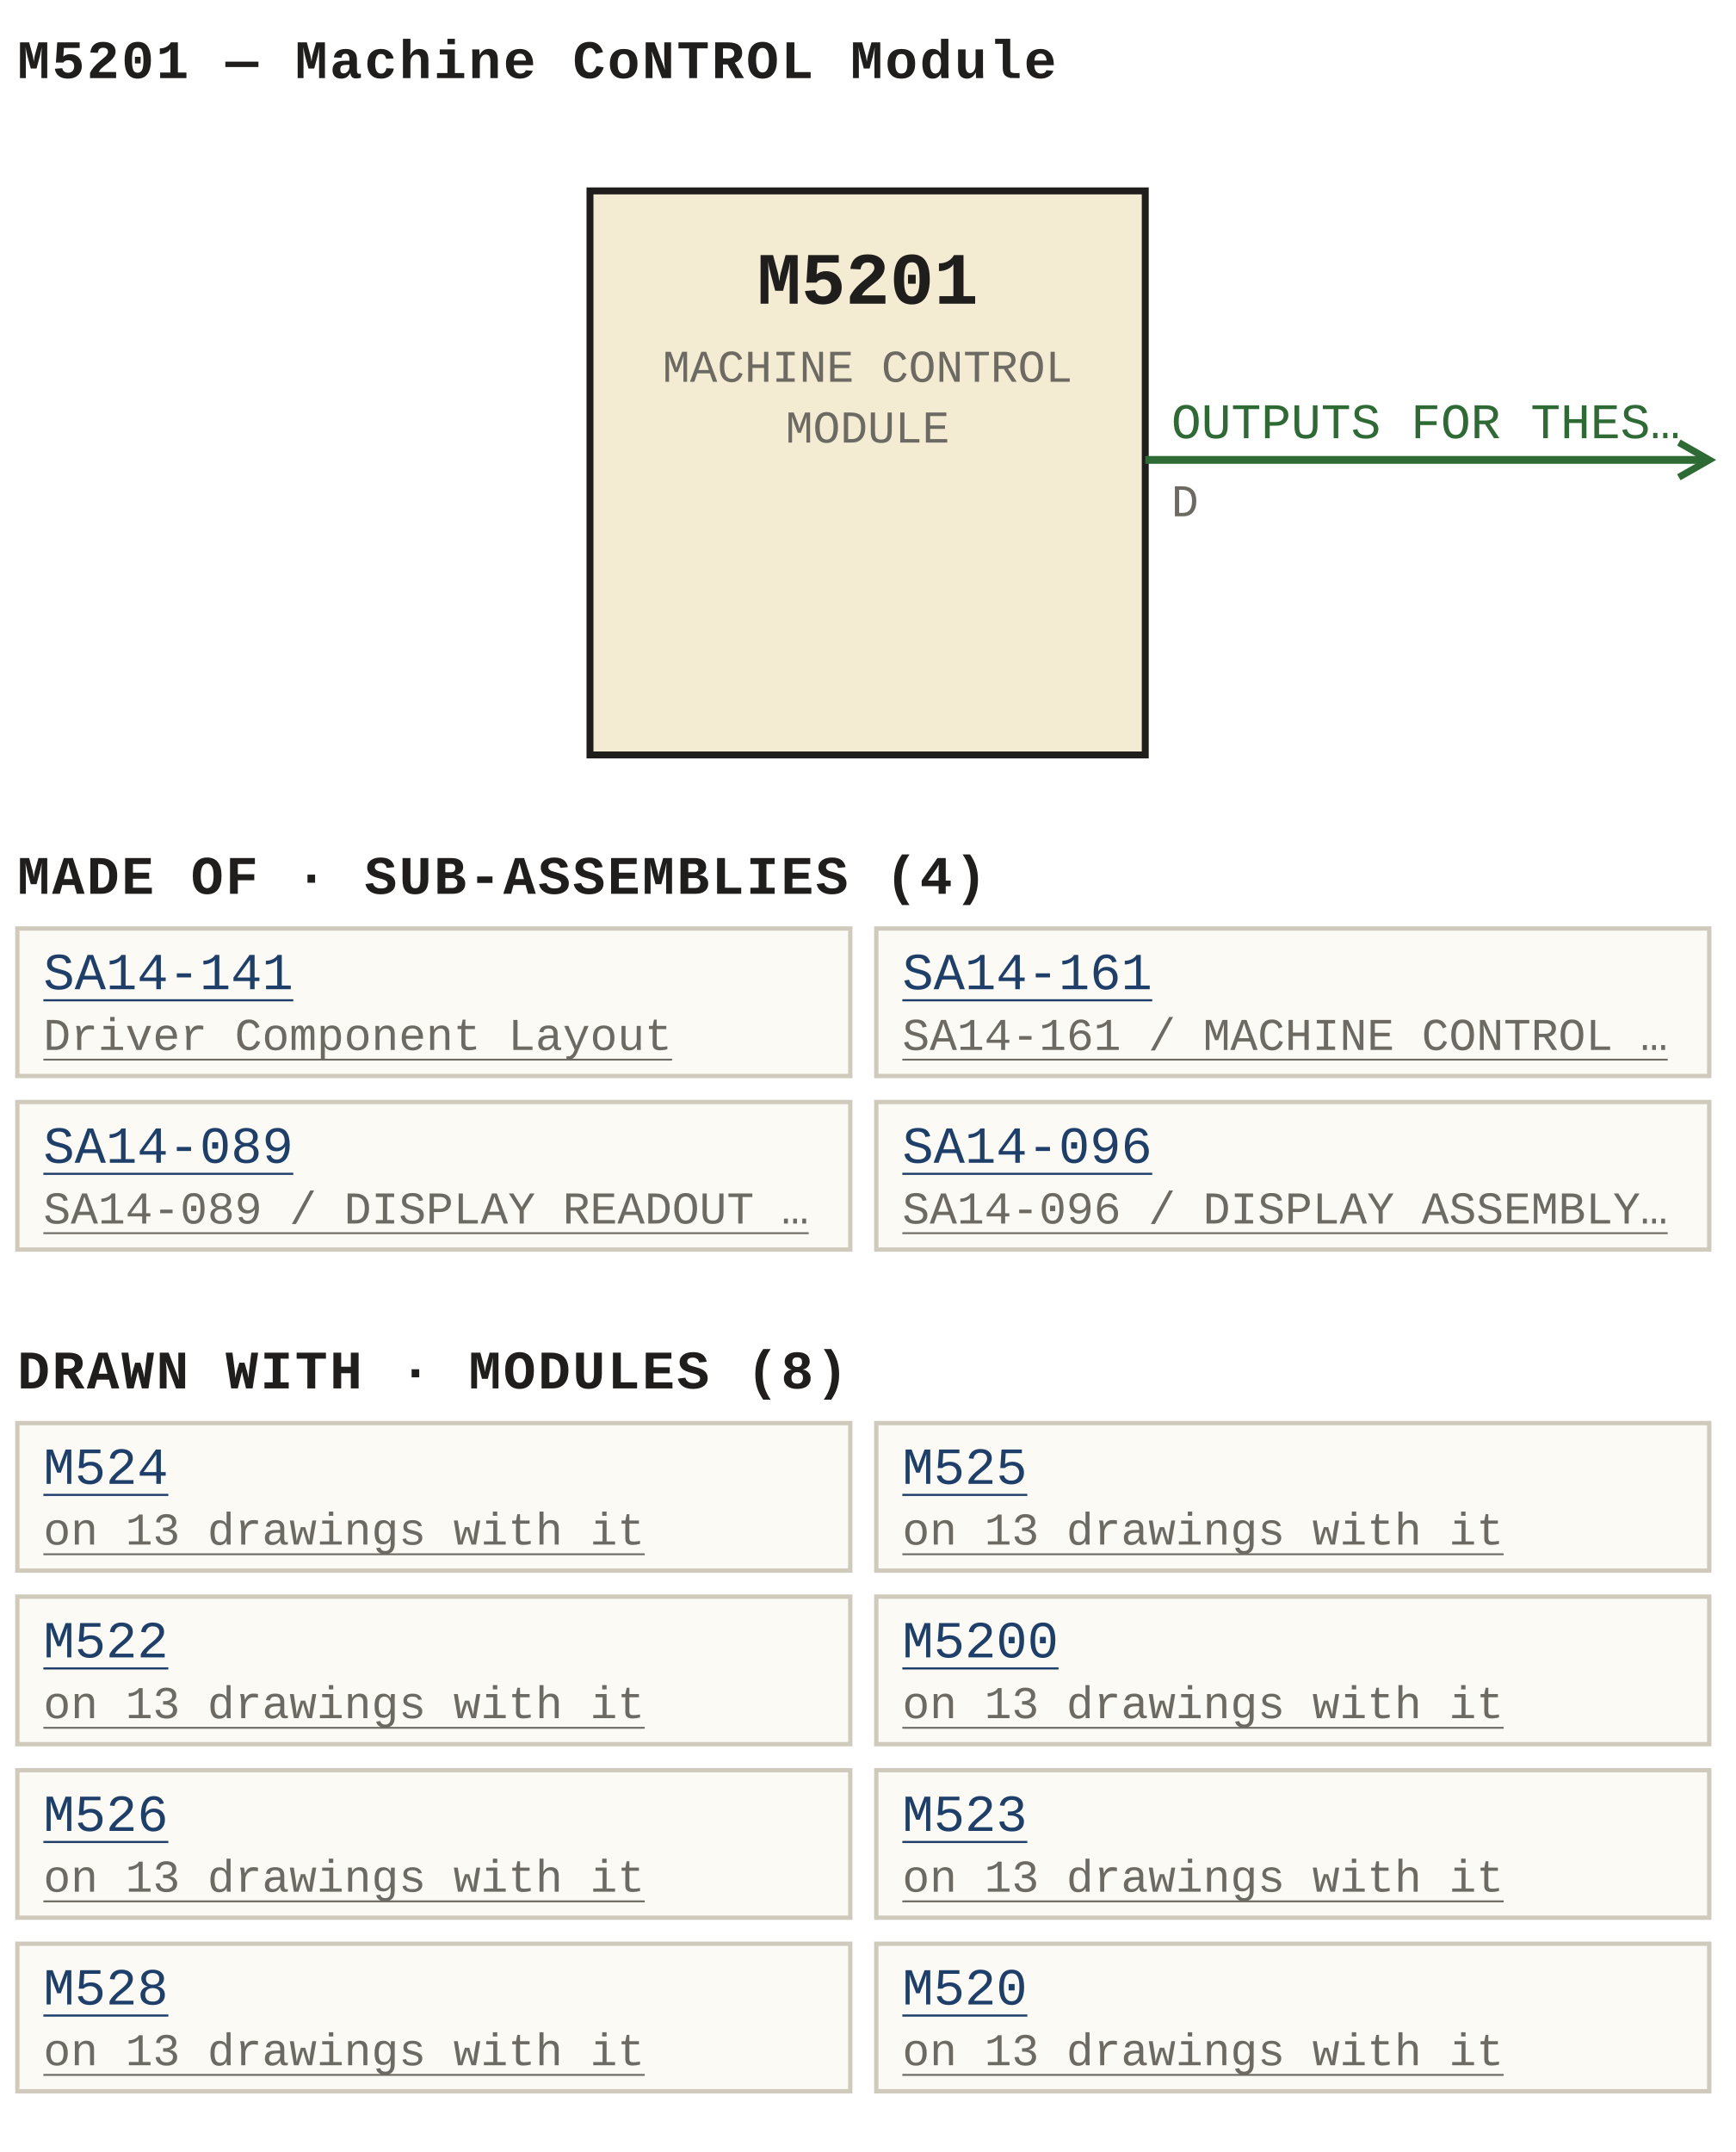
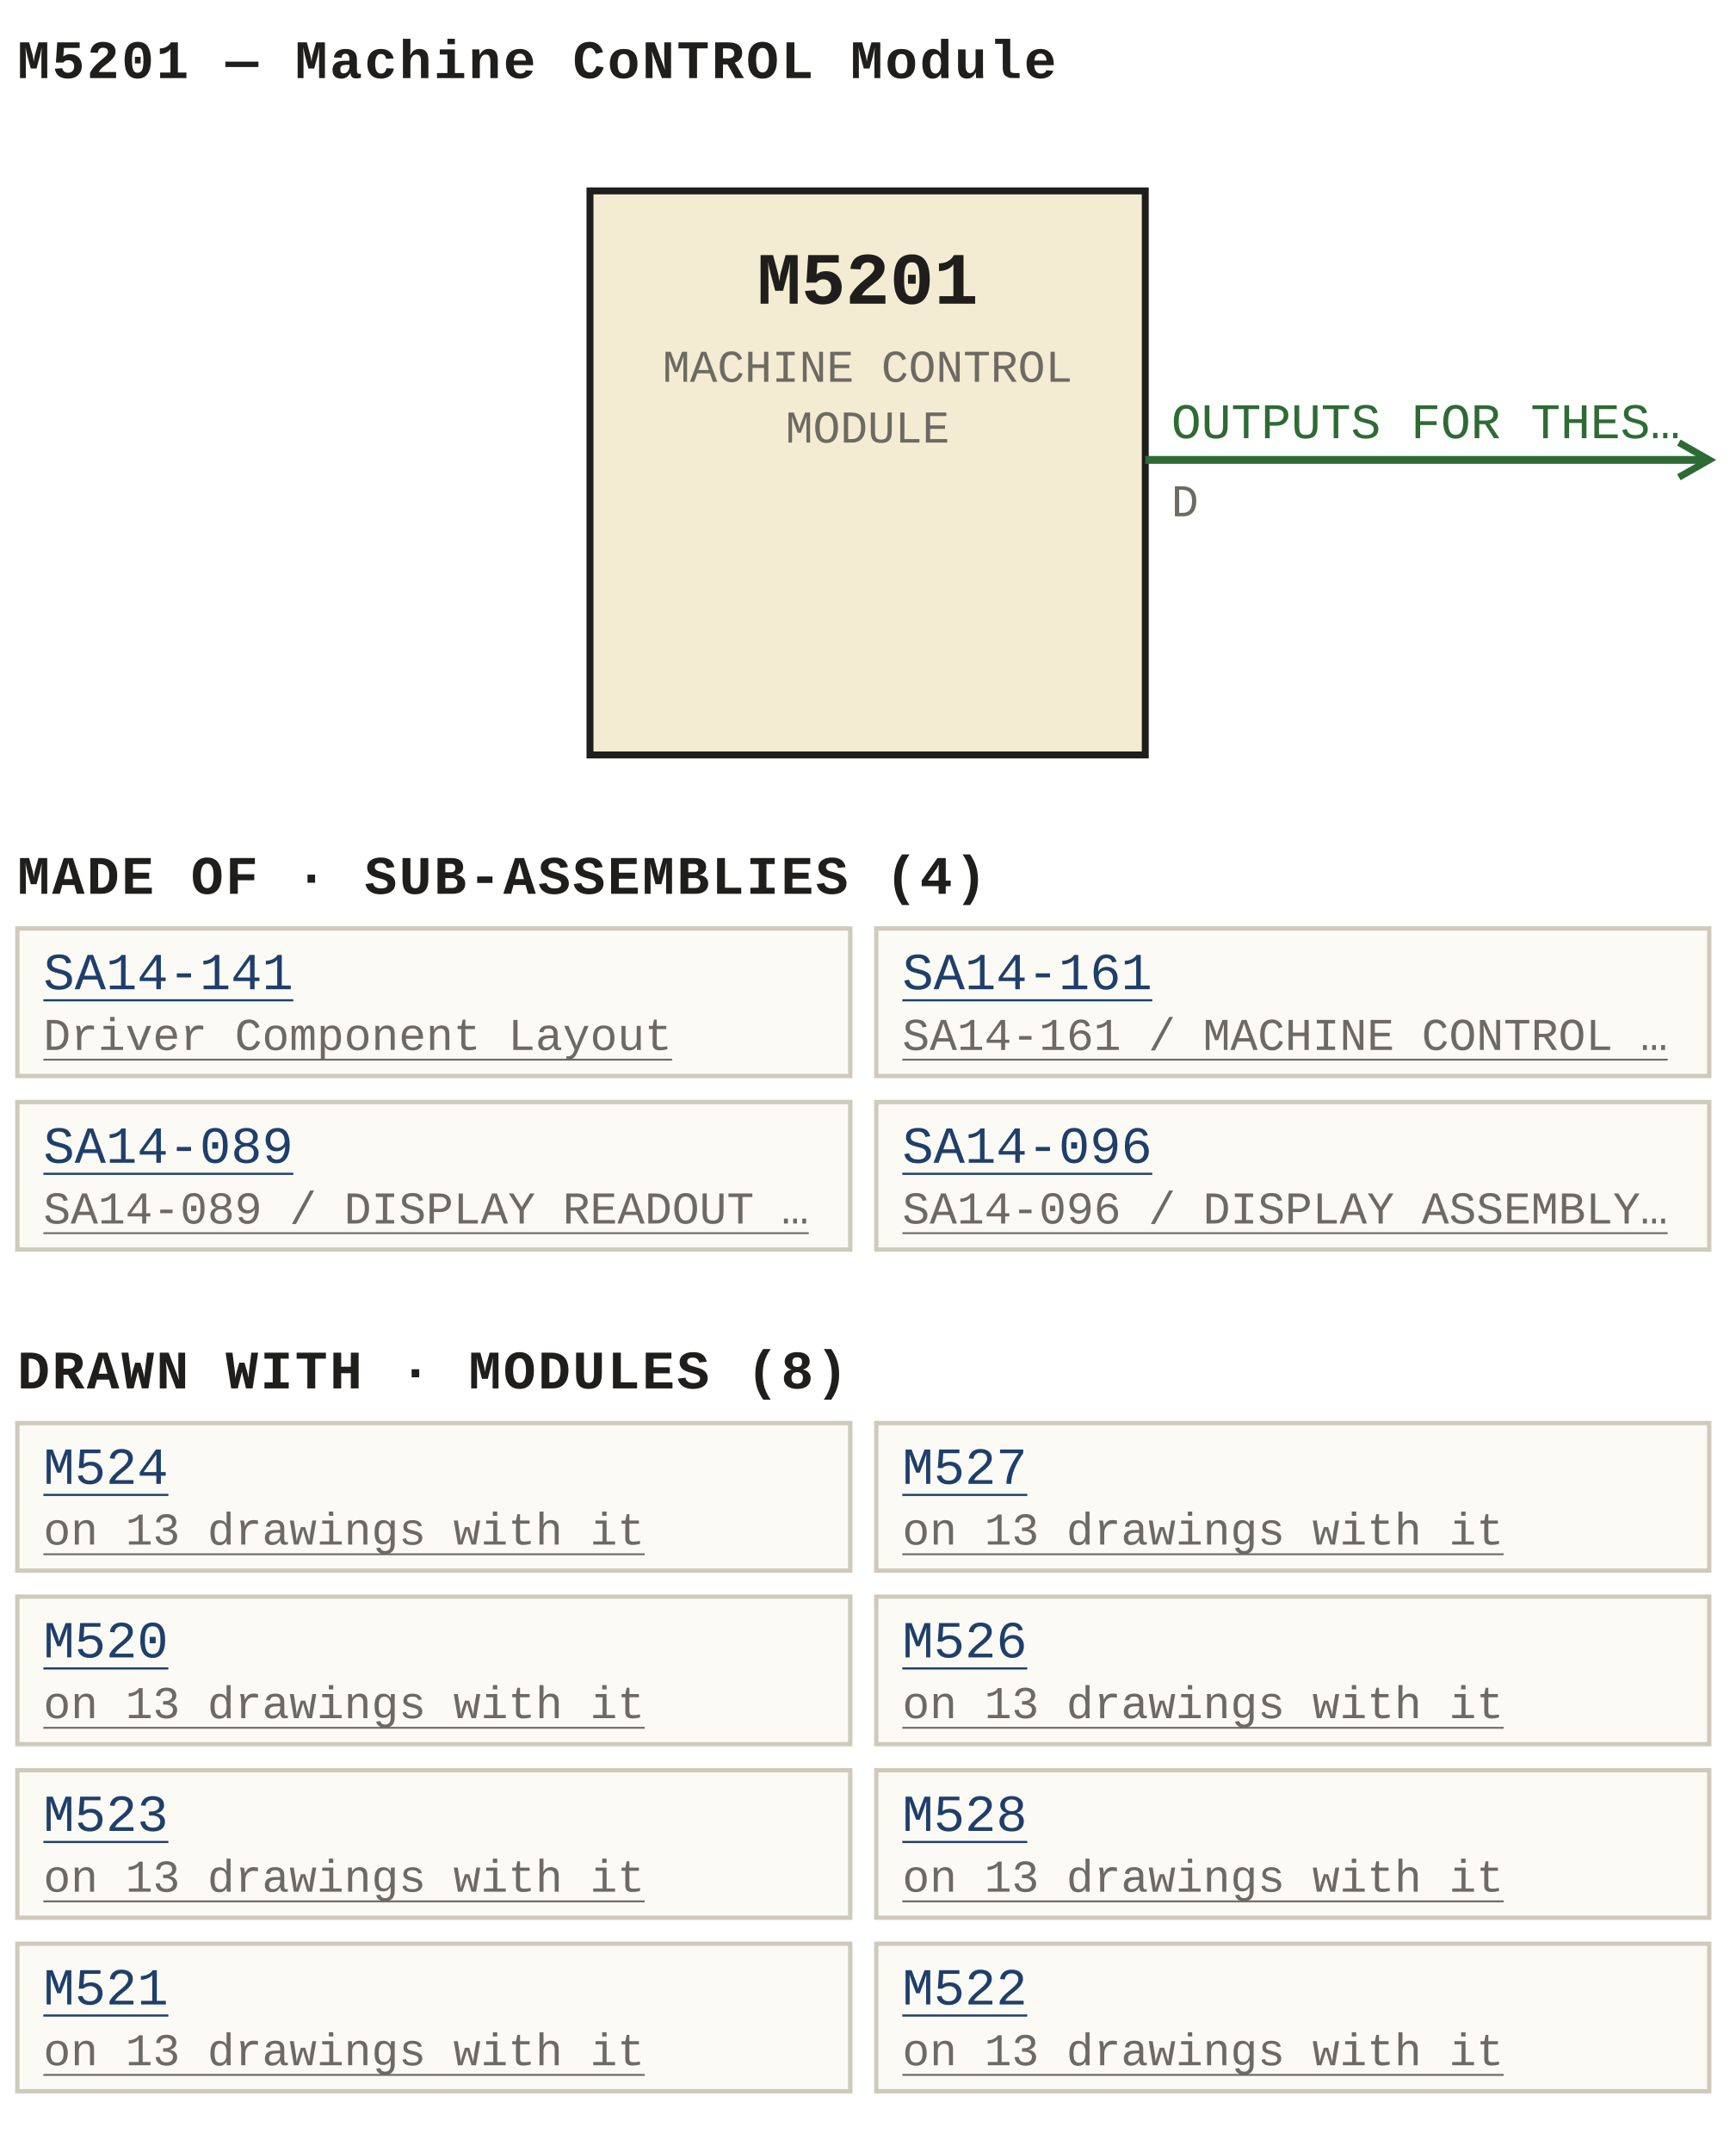
<svg xmlns="http://www.w3.org/2000/svg" class="wp" viewBox="0 0 400 496" width="400" height="496" role="img" aria-label="M5201 connections" style="width:100%;max-width:500px;height:auto;background:#fbfaf4">
  <style>.wp text{font-family:"Courier Prime","Courier New",Courier,monospace;fill:#1f1e1c;font-size:12px} .wp .f{fill:#6d6a63;font-size:10.5px} .wp .h{font-size:12.5px;font-weight:700;letter-spacing:.04em} .wp .b{font-size:17px;font-weight:700} .wp a text{fill:#1f3f6b;text-decoration:underline} .wp a:hover rect{fill:#efe9d2}</style>
  <text x="4" y="18" class="h">M5201 — Machine CoNTROL Module</text>
  <rect x="136" y="44" width="128" height="130" fill="#f4ecd2" stroke="#1f1e1c" stroke-width="1.6" />
  <text x="200.0" y="70" class="b" text-anchor="middle">M5201</text>
  <text x="200.0" y="88" class="f" text-anchor="middle">MACHINE CONTROL</text>
  <text x="200.0" y="102" class="f" text-anchor="middle">MODULE</text>
  <line x1="264" y1="106" x2="394" y2="106" stroke="#2e6b34" stroke-width="1.8" />
  <path d="M387,102 L394,106 L387,110" fill="none" stroke="#2e6b34" stroke-width="1.6" />
  <text x="270" y="101" text-anchor="start" style="font-size:11.5px;fill:#2e6b34">OUTPUTS FOR THES…</text>
  <text x="270" y="119" text-anchor="start" class="f">D</text>
  <text x="4" y="206" class="h">MADE OF · SUB-ASSEMBLIES (4)</text>
  <a href="../../PAGES/Register-Circuit-boards-SA14-nnn.html#sa14-141">
    <rect x="4" y="214" width="192" height="34" fill="#fbfaf4" stroke="#cfcabc" />
    <text x="10" y="228">SA14-141</text>
    <text x="10" y="242" class="f">Driver Component Layout</text>
  </a>
  <a href="../../PAGES/Register-Circuit-boards-SA14-nnn.html#sa14-161">
    <rect x="202" y="214" width="192" height="34" fill="#fbfaf4" stroke="#cfcabc" />
    <text x="208" y="228">SA14-161</text>
    <text x="208" y="242" class="f">SA14-161 / MACHINE CONTROL …</text>
  </a>
  <a href="../../PAGES/Register-Circuit-boards-SA14-nnn.html#sa14-089">
    <rect x="4" y="254" width="192" height="34" fill="#fbfaf4" stroke="#cfcabc" />
    <text x="10" y="268">SA14-089</text>
    <text x="10" y="282" class="f">SA14-089 / DISPLAY READOUT …</text>
  </a>
  <a href="../../PAGES/Register-Circuit-boards-SA14-nnn.html#sa14-096">
    <rect x="202" y="254" width="192" height="34" fill="#fbfaf4" stroke="#cfcabc" />
    <text x="208" y="268">SA14-096</text>
    <text x="208" y="282" class="f">SA14-096 / DISPLAY ASSEMBLY…</text>
  </a>
  <text x="4" y="320" class="h">DRAWN WITH · MODULES (8)</text>
  <a href="../../PAGES/M524.html">
    <rect x="4" y="328" width="192" height="34" fill="#fbfaf4" stroke="#cfcabc" />
    <text x="10" y="342">M524</text>
    <text x="10" y="356" class="f">on 13 drawings with it</text>
  </a>
-   <a href="../../PAGES/M525.html">
+   <a href="../../PAGES/M527.html">
    <rect x="202" y="328" width="192" height="34" fill="#fbfaf4" stroke="#cfcabc" />
-     <text x="208" y="342">M525</text>
+     <text x="208" y="342">M527</text>
    <text x="208" y="356" class="f">on 13 drawings with it</text>
  </a>
-   <a href="../../PAGES/M522.html">
+   <a href="../../PAGES/M520.html">
    <rect x="4" y="368" width="192" height="34" fill="#fbfaf4" stroke="#cfcabc" />
-     <text x="10" y="382">M522</text>
+     <text x="10" y="382">M520</text>
    <text x="10" y="396" class="f">on 13 drawings with it</text>
  </a>
-   <a href="../../PAGES/M5200.html">
+   <a href="../../PAGES/M526.html">
    <rect x="202" y="368" width="192" height="34" fill="#fbfaf4" stroke="#cfcabc" />
-     <text x="208" y="382">M5200</text>
+     <text x="208" y="382">M526</text>
    <text x="208" y="396" class="f">on 13 drawings with it</text>
  </a>
-   <a href="../../PAGES/M526.html">
+   <a href="../../PAGES/M523.html">
    <rect x="4" y="408" width="192" height="34" fill="#fbfaf4" stroke="#cfcabc" />
-     <text x="10" y="422">M526</text>
+     <text x="10" y="422">M523</text>
    <text x="10" y="436" class="f">on 13 drawings with it</text>
  </a>
-   <a href="../../PAGES/M523.html">
+   <a href="../../PAGES/M528.html">
    <rect x="202" y="408" width="192" height="34" fill="#fbfaf4" stroke="#cfcabc" />
-     <text x="208" y="422">M523</text>
+     <text x="208" y="422">M528</text>
    <text x="208" y="436" class="f">on 13 drawings with it</text>
  </a>
-   <a href="../../PAGES/M528.html">
+   <a href="../../PAGES/M521.html">
    <rect x="4" y="448" width="192" height="34" fill="#fbfaf4" stroke="#cfcabc" />
-     <text x="10" y="462">M528</text>
+     <text x="10" y="462">M521</text>
    <text x="10" y="476" class="f">on 13 drawings with it</text>
  </a>
-   <a href="../../PAGES/M520.html">
+   <a href="../../PAGES/M522.html">
    <rect x="202" y="448" width="192" height="34" fill="#fbfaf4" stroke="#cfcabc" />
-     <text x="208" y="462">M520</text>
+     <text x="208" y="462">M522</text>
    <text x="208" y="476" class="f">on 13 drawings with it</text>
  </a>
</svg>
